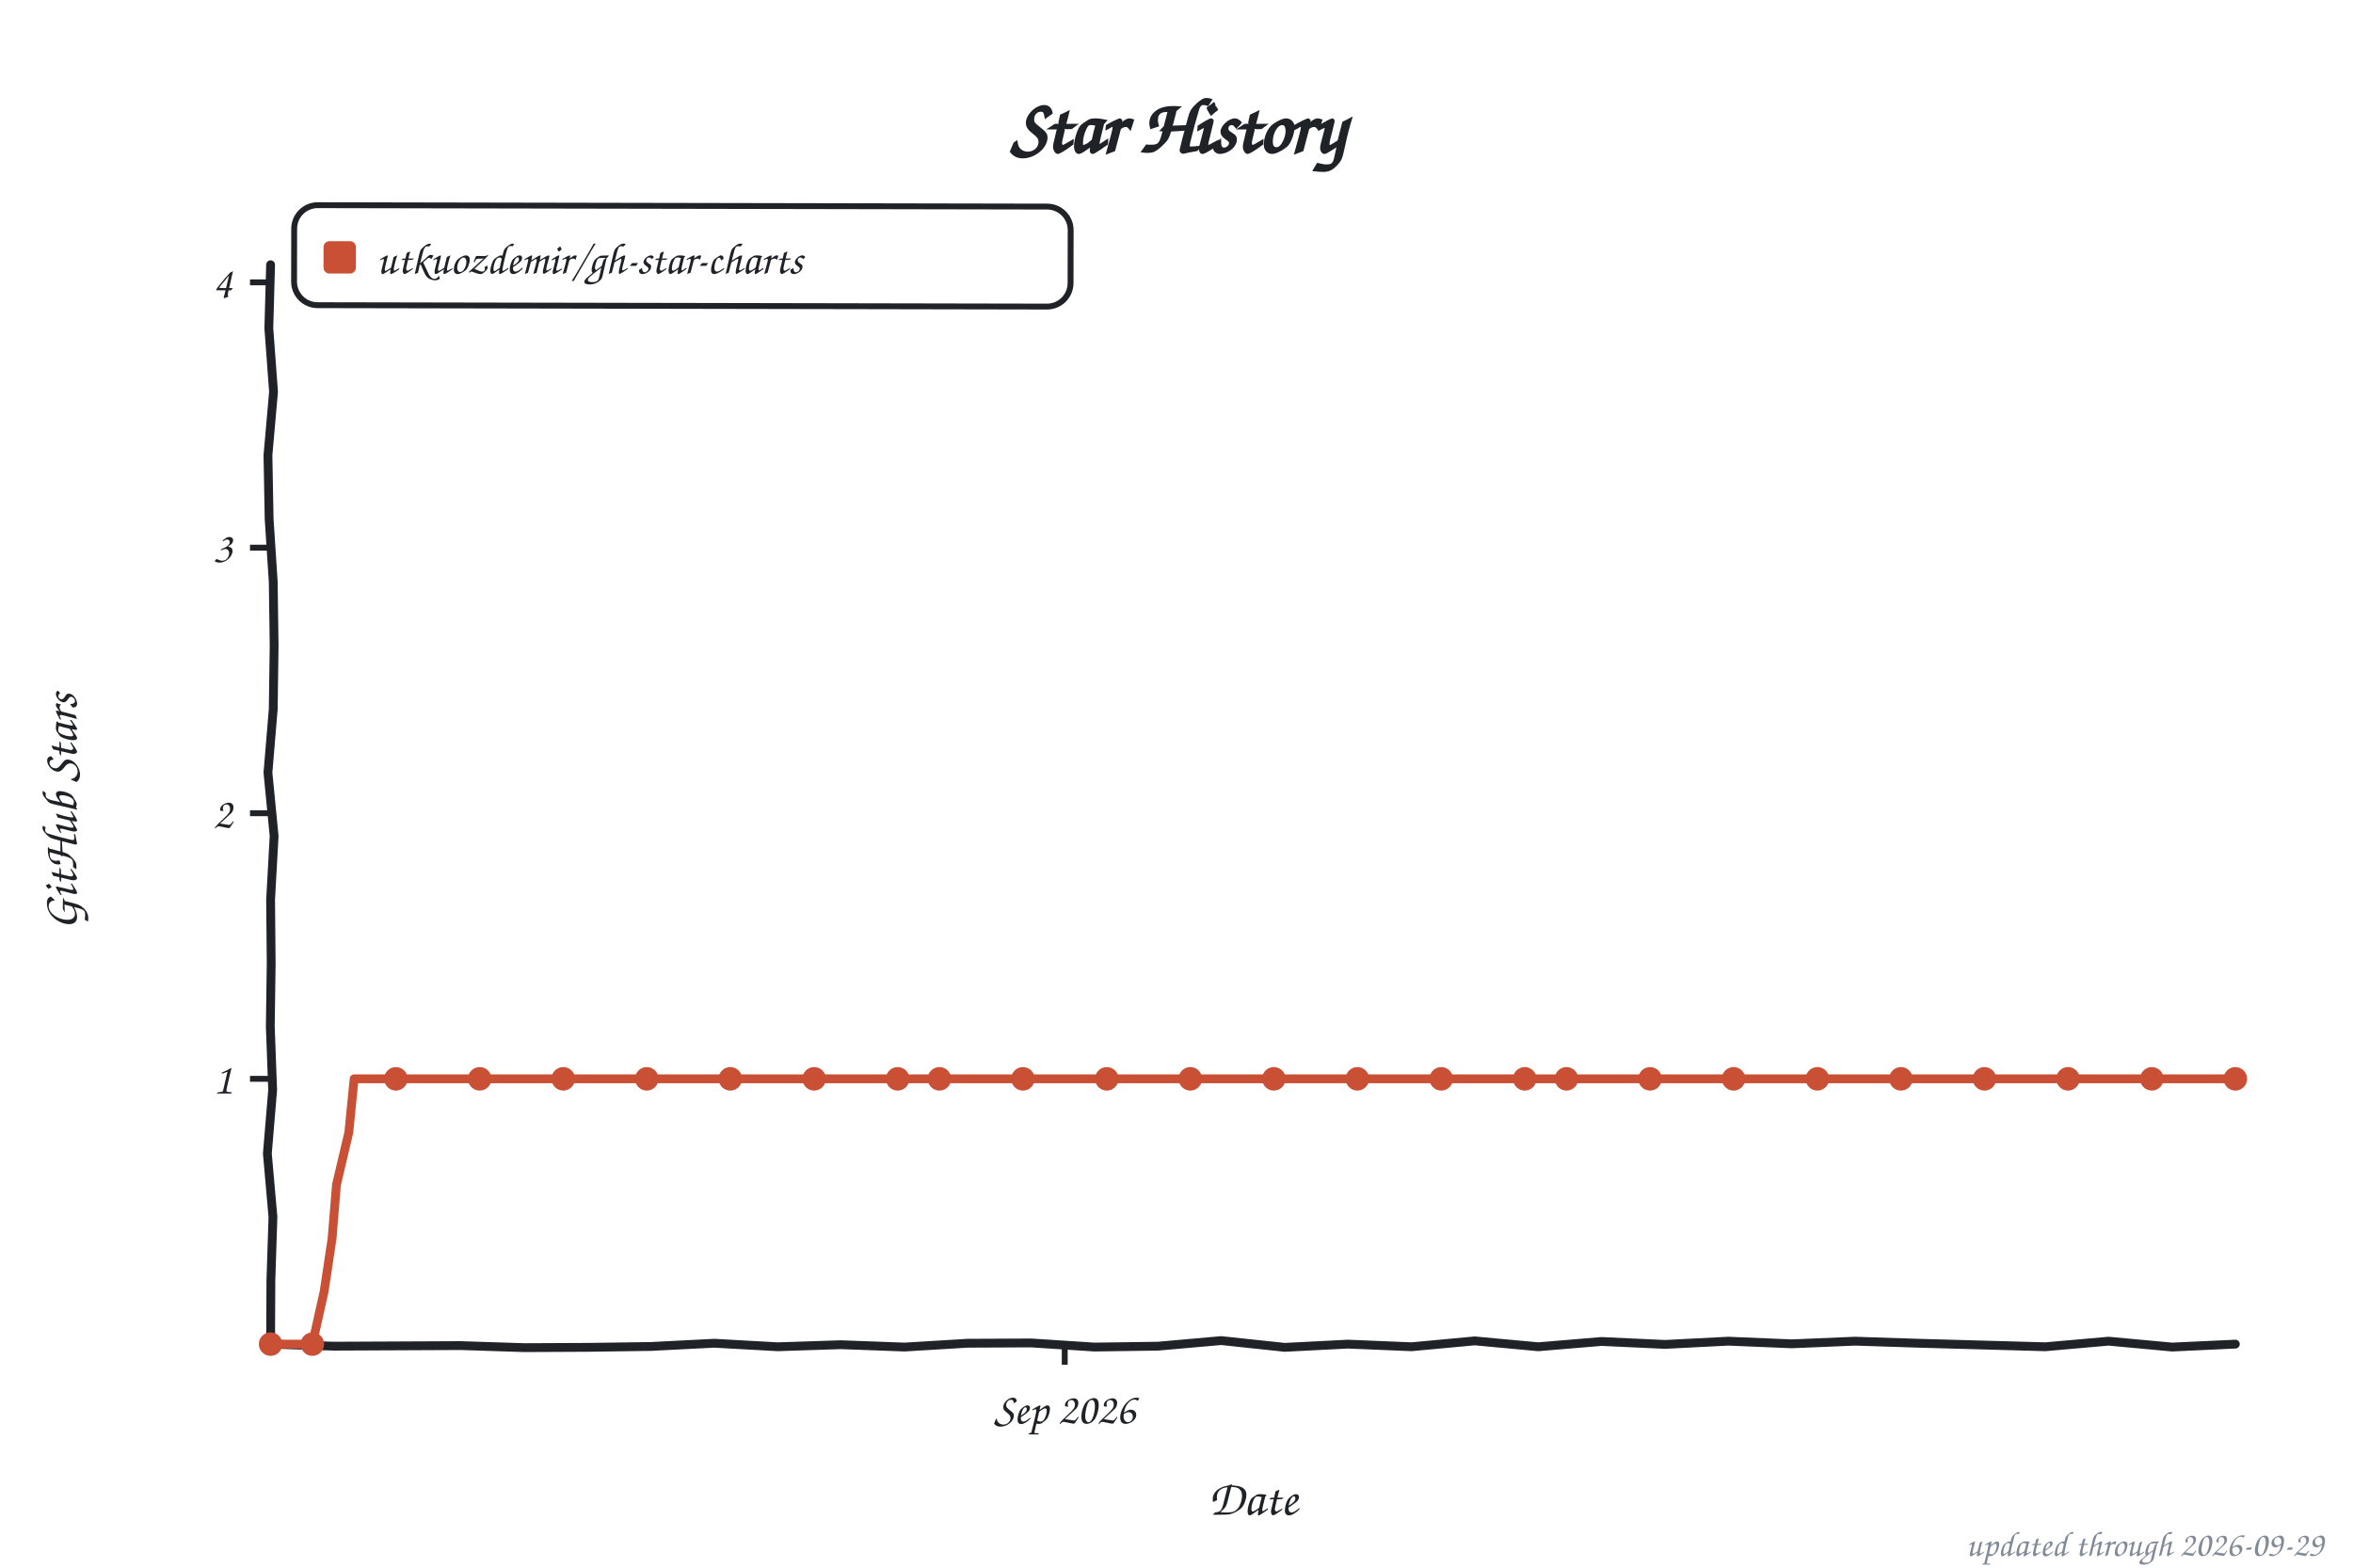
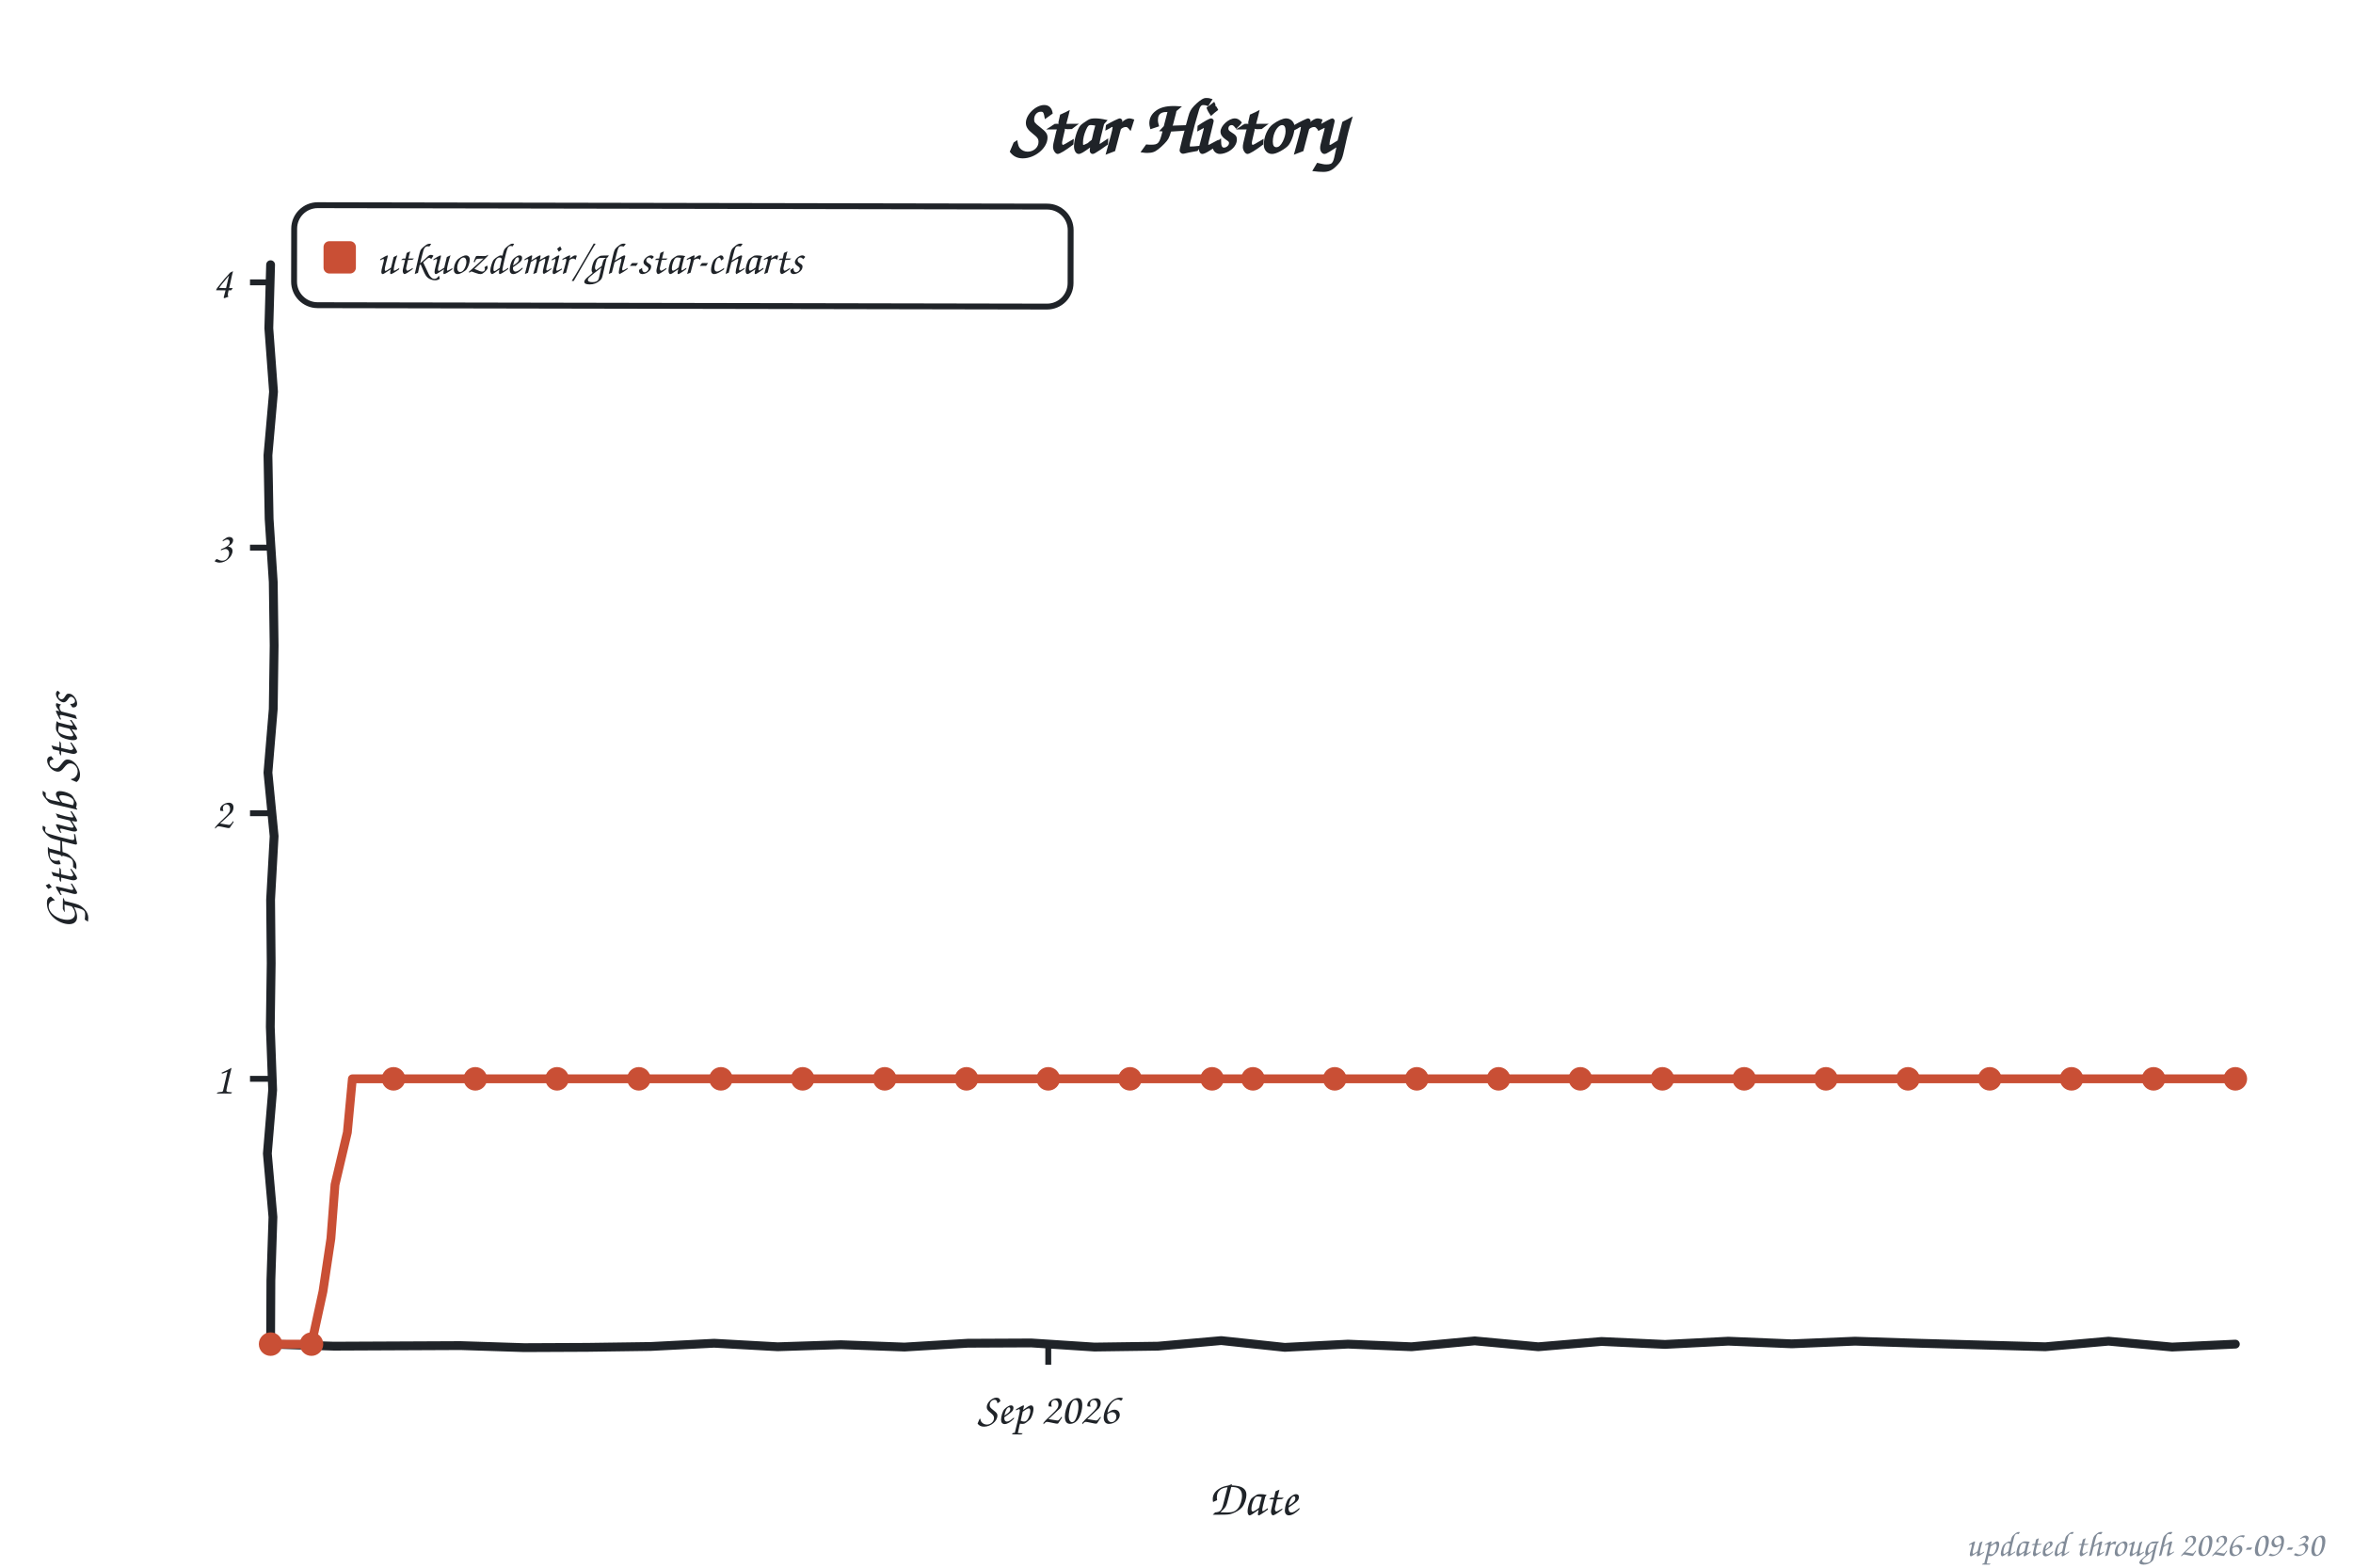
<svg xmlns="http://www.w3.org/2000/svg" width="800" height="533" viewBox="0 0 800 533" role="img" aria-label="Star history of utkuozdemir/gh-star-charts">
  <style>text{font-family:"Comic Sans MS","Chalkboard SE","Comic Neue","Marker Felt",cursive}</style>
  <text x="400" y="52" font-size="26" font-weight="bold" text-anchor="middle" fill="#1f2328">Star History</text>
  <rect x="100" y="70" width="264" height="34" rx="8" fill="none" stroke="#1f2328" stroke-width="2" transform="rotate(0.11 232 87)" />
  <rect x="110" y="82" width="11" height="11" rx="2" fill="#c94f35" />
  <text x="128" y="93" font-size="15" fill="#1f2328" textLength="225" lengthAdjust="spacingAndGlyphs">utkuozdemir/gh-star-charts</text>
  <line x1="85" y1="366.8" x2="92" y2="366.8" stroke="#1f2328" stroke-width="2" />
  <text x="79" y="371.8" font-size="15" text-anchor="end" fill="#1f2328">1</text>
  <line x1="85" y1="276.5" x2="92" y2="276.5" stroke="#1f2328" stroke-width="2" />
  <text x="79" y="281.5" font-size="15" text-anchor="end" fill="#1f2328">2</text>
  <line x1="85" y1="186.2" x2="92" y2="186.2" stroke="#1f2328" stroke-width="2" />
  <text x="79" y="191.2" font-size="15" text-anchor="end" fill="#1f2328">3</text>
  <line x1="85" y1="96.0" x2="92" y2="96.0" stroke="#1f2328" stroke-width="2" />
  <text x="79" y="101.0" font-size="15" text-anchor="end" fill="#1f2328">4</text>
-   <line x1="362.0" y1="457" x2="362.0" y2="464" stroke="#1f2328" stroke-width="2" />
-   <text x="362.0" y="484" font-size="15" text-anchor="middle" fill="#1f2328">Sep 2026</text>
+   <line x1="356.4" y1="457" x2="356.4" y2="464" stroke="#1f2328" stroke-width="2" />
+   <text x="356.4" y="484" font-size="15" text-anchor="middle" fill="#1f2328">Sep 2026</text>
  <text x="426" y="515" font-size="17" text-anchor="middle" fill="#1f2328">Date</text>
  <text x="26" y="276" font-size="17" text-anchor="middle" fill="#1f2328" transform="rotate(-90 26 276)">GitHub Stars</text>
  <path d="M 92.0,90.0 L 91.4,111.6 L 93.0,133.2 L 91.1,154.8 L 91.5,176.4 L 92.9,197.9 L 93.2,219.5 L 92.9,241.1 L 91.1,262.7 L 93.2,284.3 L 92.0,305.9 L 92.2,327.5 L 91.9,349.1 L 92.7,370.6 L 90.9,392.2 L 92.8,413.8 L 92.1,435.4 L 92.0,457.0 L 113.5,457.7 L 135.1,457.6 L 156.6,457.5 L 178.2,458.2 L 199.7,458.1 L 221.3,457.8 L 242.8,456.7 L 264.4,457.9 L 285.9,457.2 L 307.5,458.0 L 329.0,456.7 L 350.6,456.6 L 372.1,458.0 L 393.7,457.7 L 415.2,455.8 L 436.8,458.1 L 458.3,457.0 L 479.9,457.9 L 501.4,455.9 L 523.0,457.9 L 544.5,456.1 L 566.1,457.1 L 587.6,456.0 L 609.2,456.9 L 630.7,456.0 L 652.3,456.7 L 673.8,457.3 L 695.4,457.9 L 716.9,456.0 L 738.5,458.0 L 760.0,457.0" fill="none" stroke="#1f2328" stroke-width="3" stroke-linecap="round" stroke-linejoin="round" />
-   <path d="M 92.0,457.0 L 106.2,457.0 L 110.2,439.1 L 112.9,421.1 L 114.4,402.8 L 118.6,385.0 L 120.4,366.8 L 134.6,366.8 L 148.9,366.8 L 163.1,366.8 L 177.3,366.8 L 191.5,366.8 L 205.7,366.8 L 219.9,366.8 L 234.1,366.8 L 248.3,366.8 L 262.6,366.8 L 276.8,366.8 L 291.0,366.8 L 305.2,366.8 L 319.4,366.8 L 333.6,366.8 L 347.8,366.8 L 362.0,366.8 L 376.3,366.8 L 390.5,366.8 L 404.7,366.8 L 418.9,366.8 L 433.1,366.8 L 447.3,366.8 L 461.5,366.8 L 475.7,366.8 L 490.0,366.8 L 504.2,366.8 L 518.4,366.8 L 532.6,366.8 L 546.8,366.8 L 561.0,366.8 L 575.2,366.8 L 589.4,366.8 L 603.7,366.8 L 617.9,366.8 L 632.1,366.8 L 646.3,366.8 L 660.5,366.8 L 674.7,366.8 L 688.9,366.8 L 703.1,366.8 L 717.4,366.8 L 731.6,366.8 L 745.8,366.8 L 760.0,366.8" fill="none" stroke="#c94f35" stroke-width="3" stroke-linecap="round" stroke-linejoin="round" />
+   <path d="M 92.0,457.0 L 105.9,457.0 L 109.8,439.1 L 112.5,421.1 L 113.9,402.8 L 118.1,385.0 L 119.8,366.8 L 133.8,366.8 L 147.7,366.8 L 161.6,366.8 L 175.5,366.8 L 189.4,366.8 L 203.3,366.8 L 217.2,366.8 L 231.2,366.8 L 245.1,366.8 L 259.0,366.8 L 272.9,366.8 L 286.8,366.8 L 300.8,366.8 L 314.7,366.8 L 328.6,366.8 L 342.5,366.8 L 356.4,366.8 L 370.3,366.8 L 384.2,366.8 L 398.2,366.8 L 412.1,366.8 L 426.0,366.8 L 439.9,366.8 L 453.8,366.8 L 467.8,366.8 L 481.7,366.8 L 495.6,366.8 L 509.5,366.8 L 523.4,366.8 L 537.3,366.8 L 551.2,366.8 L 565.2,366.8 L 579.1,366.8 L 593.0,366.8 L 606.9,366.8 L 620.8,366.8 L 634.8,366.8 L 648.7,366.8 L 662.6,366.8 L 676.5,366.8 L 690.4,366.8 L 704.3,366.8 L 718.2,366.8 L 732.2,366.8 L 746.1,366.8 L 760.0,366.8" fill="none" stroke="#c94f35" stroke-width="3" stroke-linecap="round" stroke-linejoin="round" />
  <circle cx="92.0" cy="457.0" r="4" fill="#c94f35" />
-   <circle cx="106.2" cy="457.0" r="4" fill="#c94f35" />
-   <circle cx="134.6" cy="366.8" r="4" fill="#c94f35" />
-   <circle cx="163.1" cy="366.8" r="4" fill="#c94f35" />
-   <circle cx="191.5" cy="366.8" r="4" fill="#c94f35" />
-   <circle cx="219.9" cy="366.8" r="4" fill="#c94f35" />
-   <circle cx="248.3" cy="366.8" r="4" fill="#c94f35" />
-   <circle cx="276.8" cy="366.8" r="4" fill="#c94f35" />
-   <circle cx="305.2" cy="366.8" r="4" fill="#c94f35" />
-   <circle cx="319.4" cy="366.8" r="4" fill="#c94f35" />
-   <circle cx="347.8" cy="366.8" r="4" fill="#c94f35" />
-   <circle cx="376.3" cy="366.8" r="4" fill="#c94f35" />
-   <circle cx="404.7" cy="366.8" r="4" fill="#c94f35" />
-   <circle cx="433.1" cy="366.8" r="4" fill="#c94f35" />
-   <circle cx="461.5" cy="366.8" r="4" fill="#c94f35" />
-   <circle cx="490.0" cy="366.8" r="4" fill="#c94f35" />
-   <circle cx="518.4" cy="366.8" r="4" fill="#c94f35" />
-   <circle cx="532.6" cy="366.8" r="4" fill="#c94f35" />
-   <circle cx="561.0" cy="366.8" r="4" fill="#c94f35" />
-   <circle cx="589.4" cy="366.8" r="4" fill="#c94f35" />
-   <circle cx="617.9" cy="366.8" r="4" fill="#c94f35" />
-   <circle cx="646.3" cy="366.8" r="4" fill="#c94f35" />
-   <circle cx="674.7" cy="366.8" r="4" fill="#c94f35" />
-   <circle cx="703.1" cy="366.8" r="4" fill="#c94f35" />
-   <circle cx="731.6" cy="366.8" r="4" fill="#c94f35" />
+   <circle cx="105.9" cy="457.0" r="4" fill="#c94f35" />
+   <circle cx="133.8" cy="366.8" r="4" fill="#c94f35" />
+   <circle cx="161.6" cy="366.8" r="4" fill="#c94f35" />
+   <circle cx="189.4" cy="366.8" r="4" fill="#c94f35" />
+   <circle cx="217.2" cy="366.8" r="4" fill="#c94f35" />
+   <circle cx="245.1" cy="366.8" r="4" fill="#c94f35" />
+   <circle cx="272.9" cy="366.8" r="4" fill="#c94f35" />
+   <circle cx="300.8" cy="366.8" r="4" fill="#c94f35" />
+   <circle cx="328.6" cy="366.8" r="4" fill="#c94f35" />
+   <circle cx="356.4" cy="366.8" r="4" fill="#c94f35" />
+   <circle cx="384.2" cy="366.8" r="4" fill="#c94f35" />
+   <circle cx="412.1" cy="366.8" r="4" fill="#c94f35" />
+   <circle cx="426.0" cy="366.8" r="4" fill="#c94f35" />
+   <circle cx="453.8" cy="366.8" r="4" fill="#c94f35" />
+   <circle cx="481.7" cy="366.8" r="4" fill="#c94f35" />
+   <circle cx="509.5" cy="366.8" r="4" fill="#c94f35" />
+   <circle cx="537.3" cy="366.8" r="4" fill="#c94f35" />
+   <circle cx="565.2" cy="366.8" r="4" fill="#c94f35" />
+   <circle cx="593.0" cy="366.8" r="4" fill="#c94f35" />
+   <circle cx="620.8" cy="366.8" r="4" fill="#c94f35" />
+   <circle cx="648.7" cy="366.8" r="4" fill="#c94f35" />
+   <circle cx="676.5" cy="366.8" r="4" fill="#c94f35" />
+   <circle cx="704.3" cy="366.8" r="4" fill="#c94f35" />
+   <circle cx="732.2" cy="366.8" r="4" fill="#c94f35" />
  <circle cx="760.0" cy="366.8" r="4" fill="#c94f35" />
-   <text x="790" y="529" font-size="12" text-anchor="end" fill="#818b98">updated through 2026-09-29</text>
+   <text x="790" y="529" font-size="12" text-anchor="end" fill="#818b98">updated through 2026-09-30</text>
</svg>
